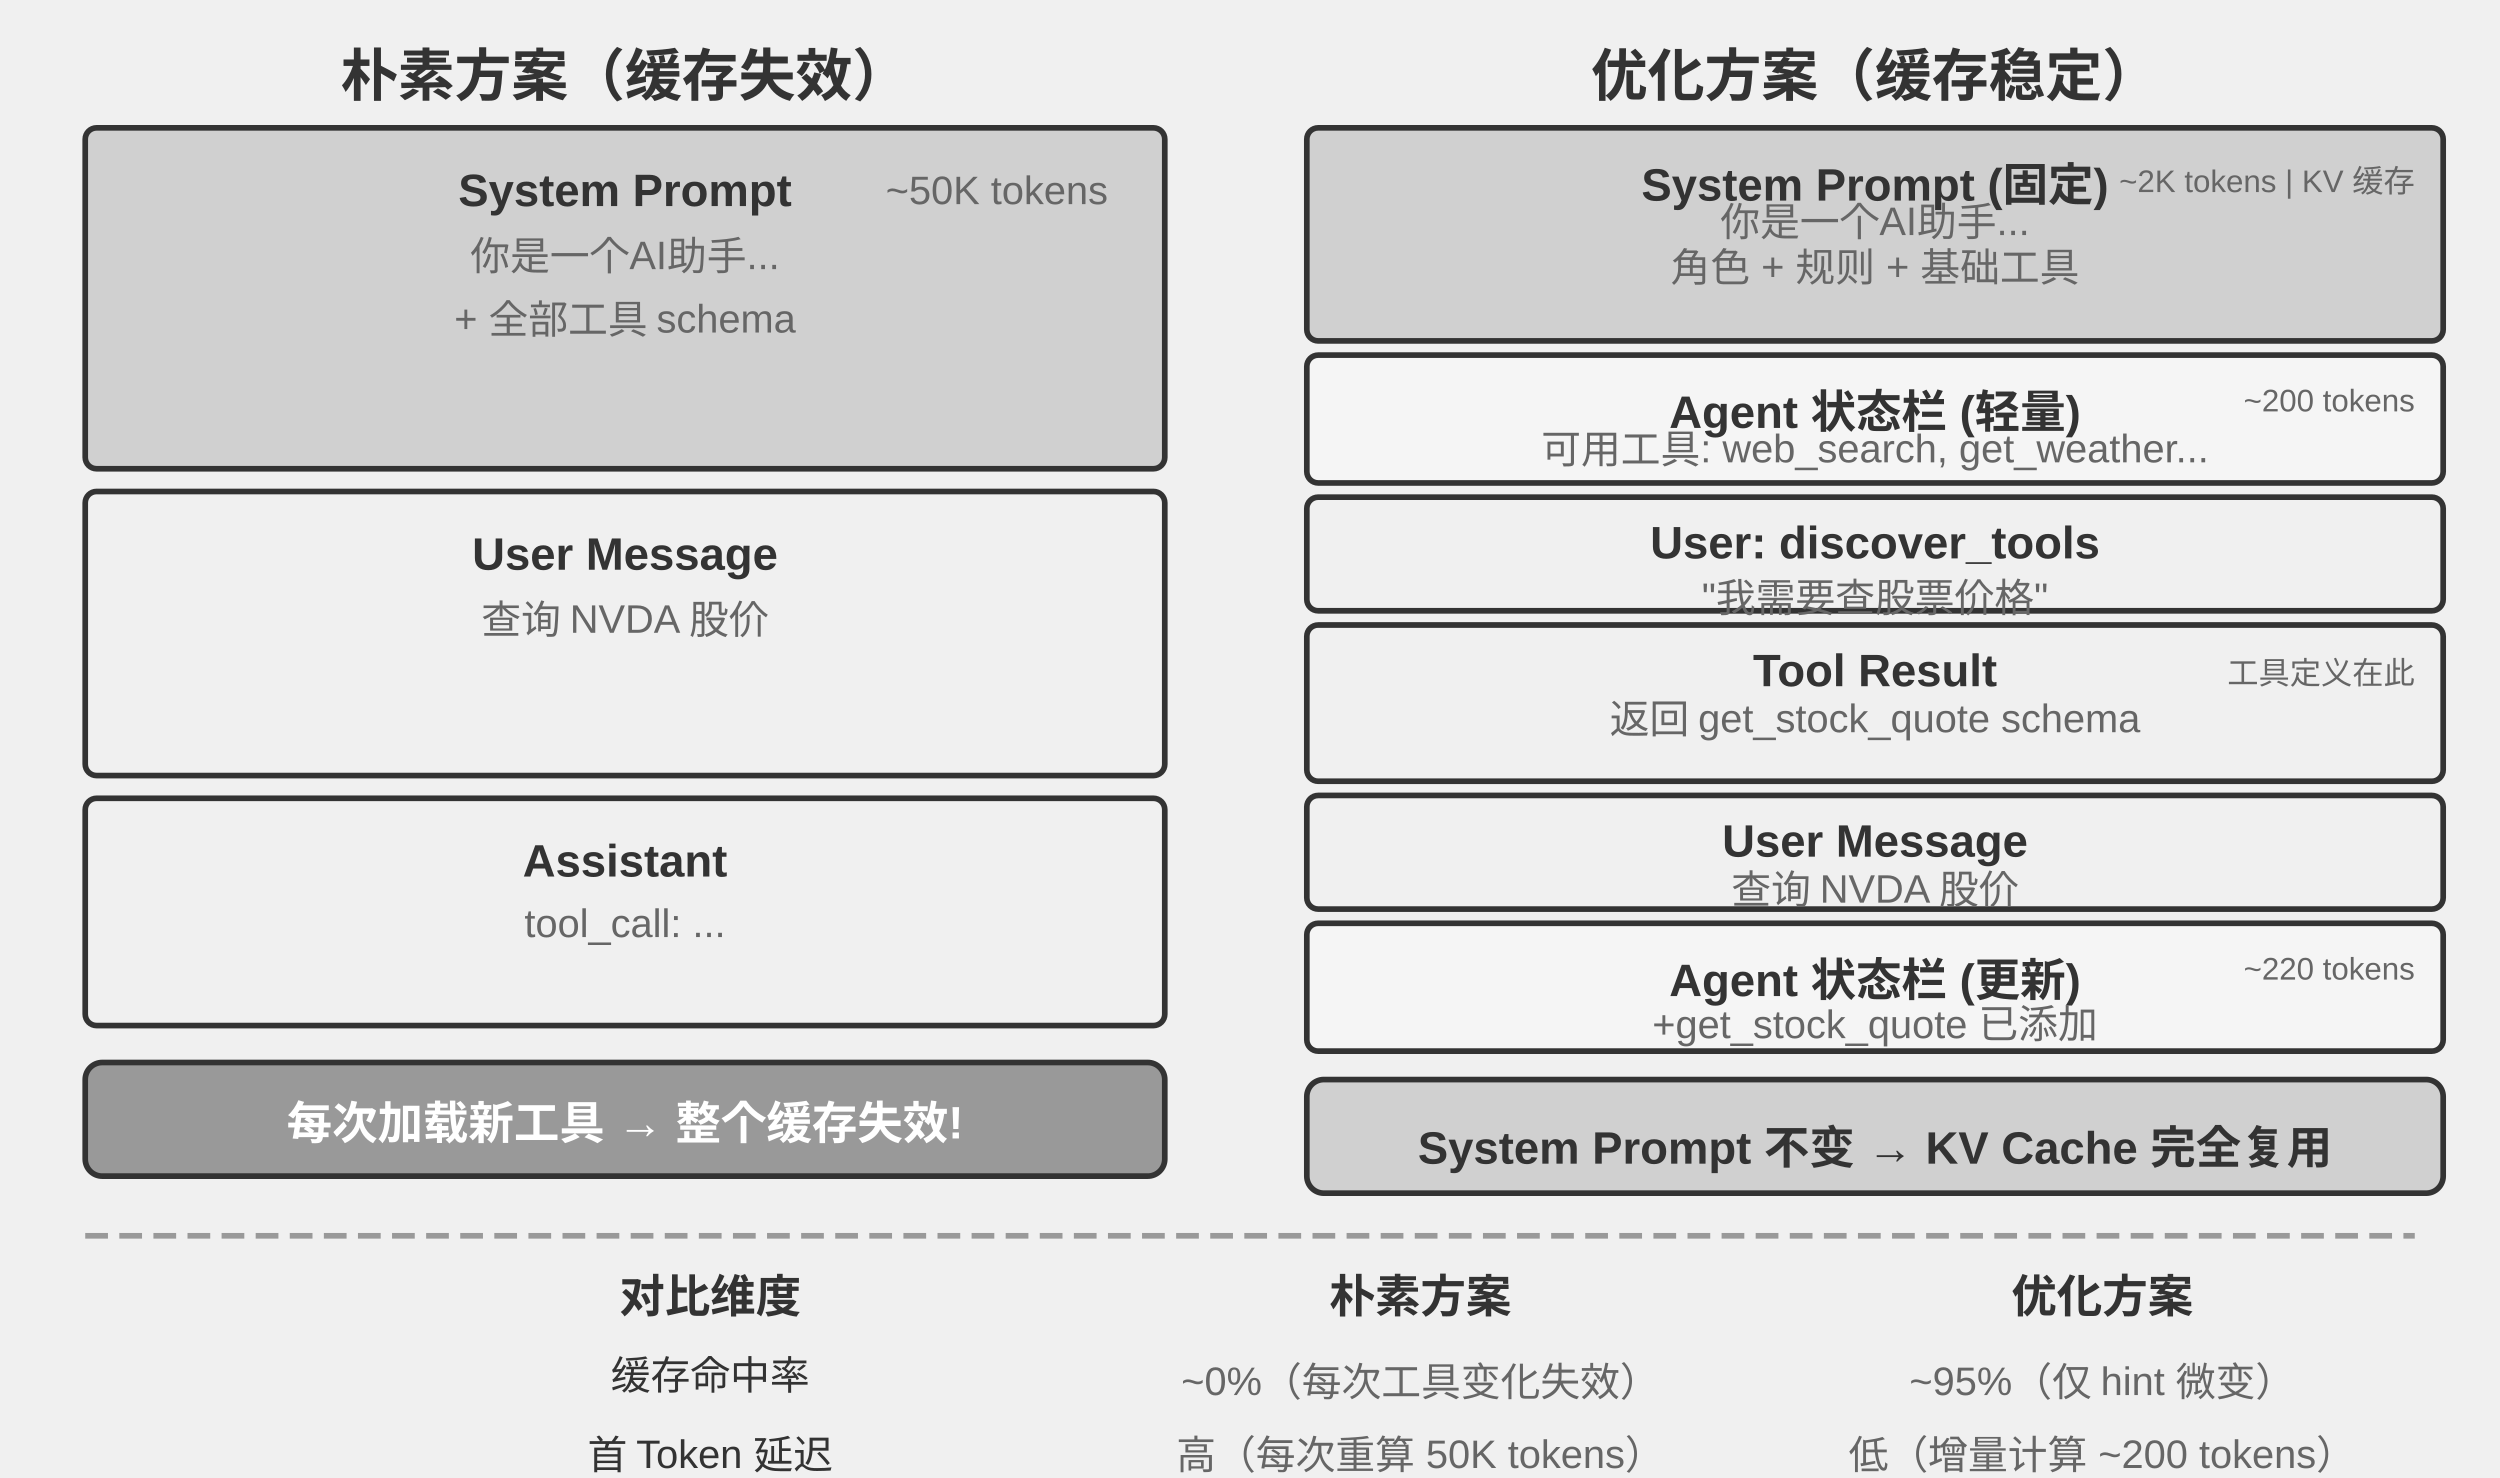
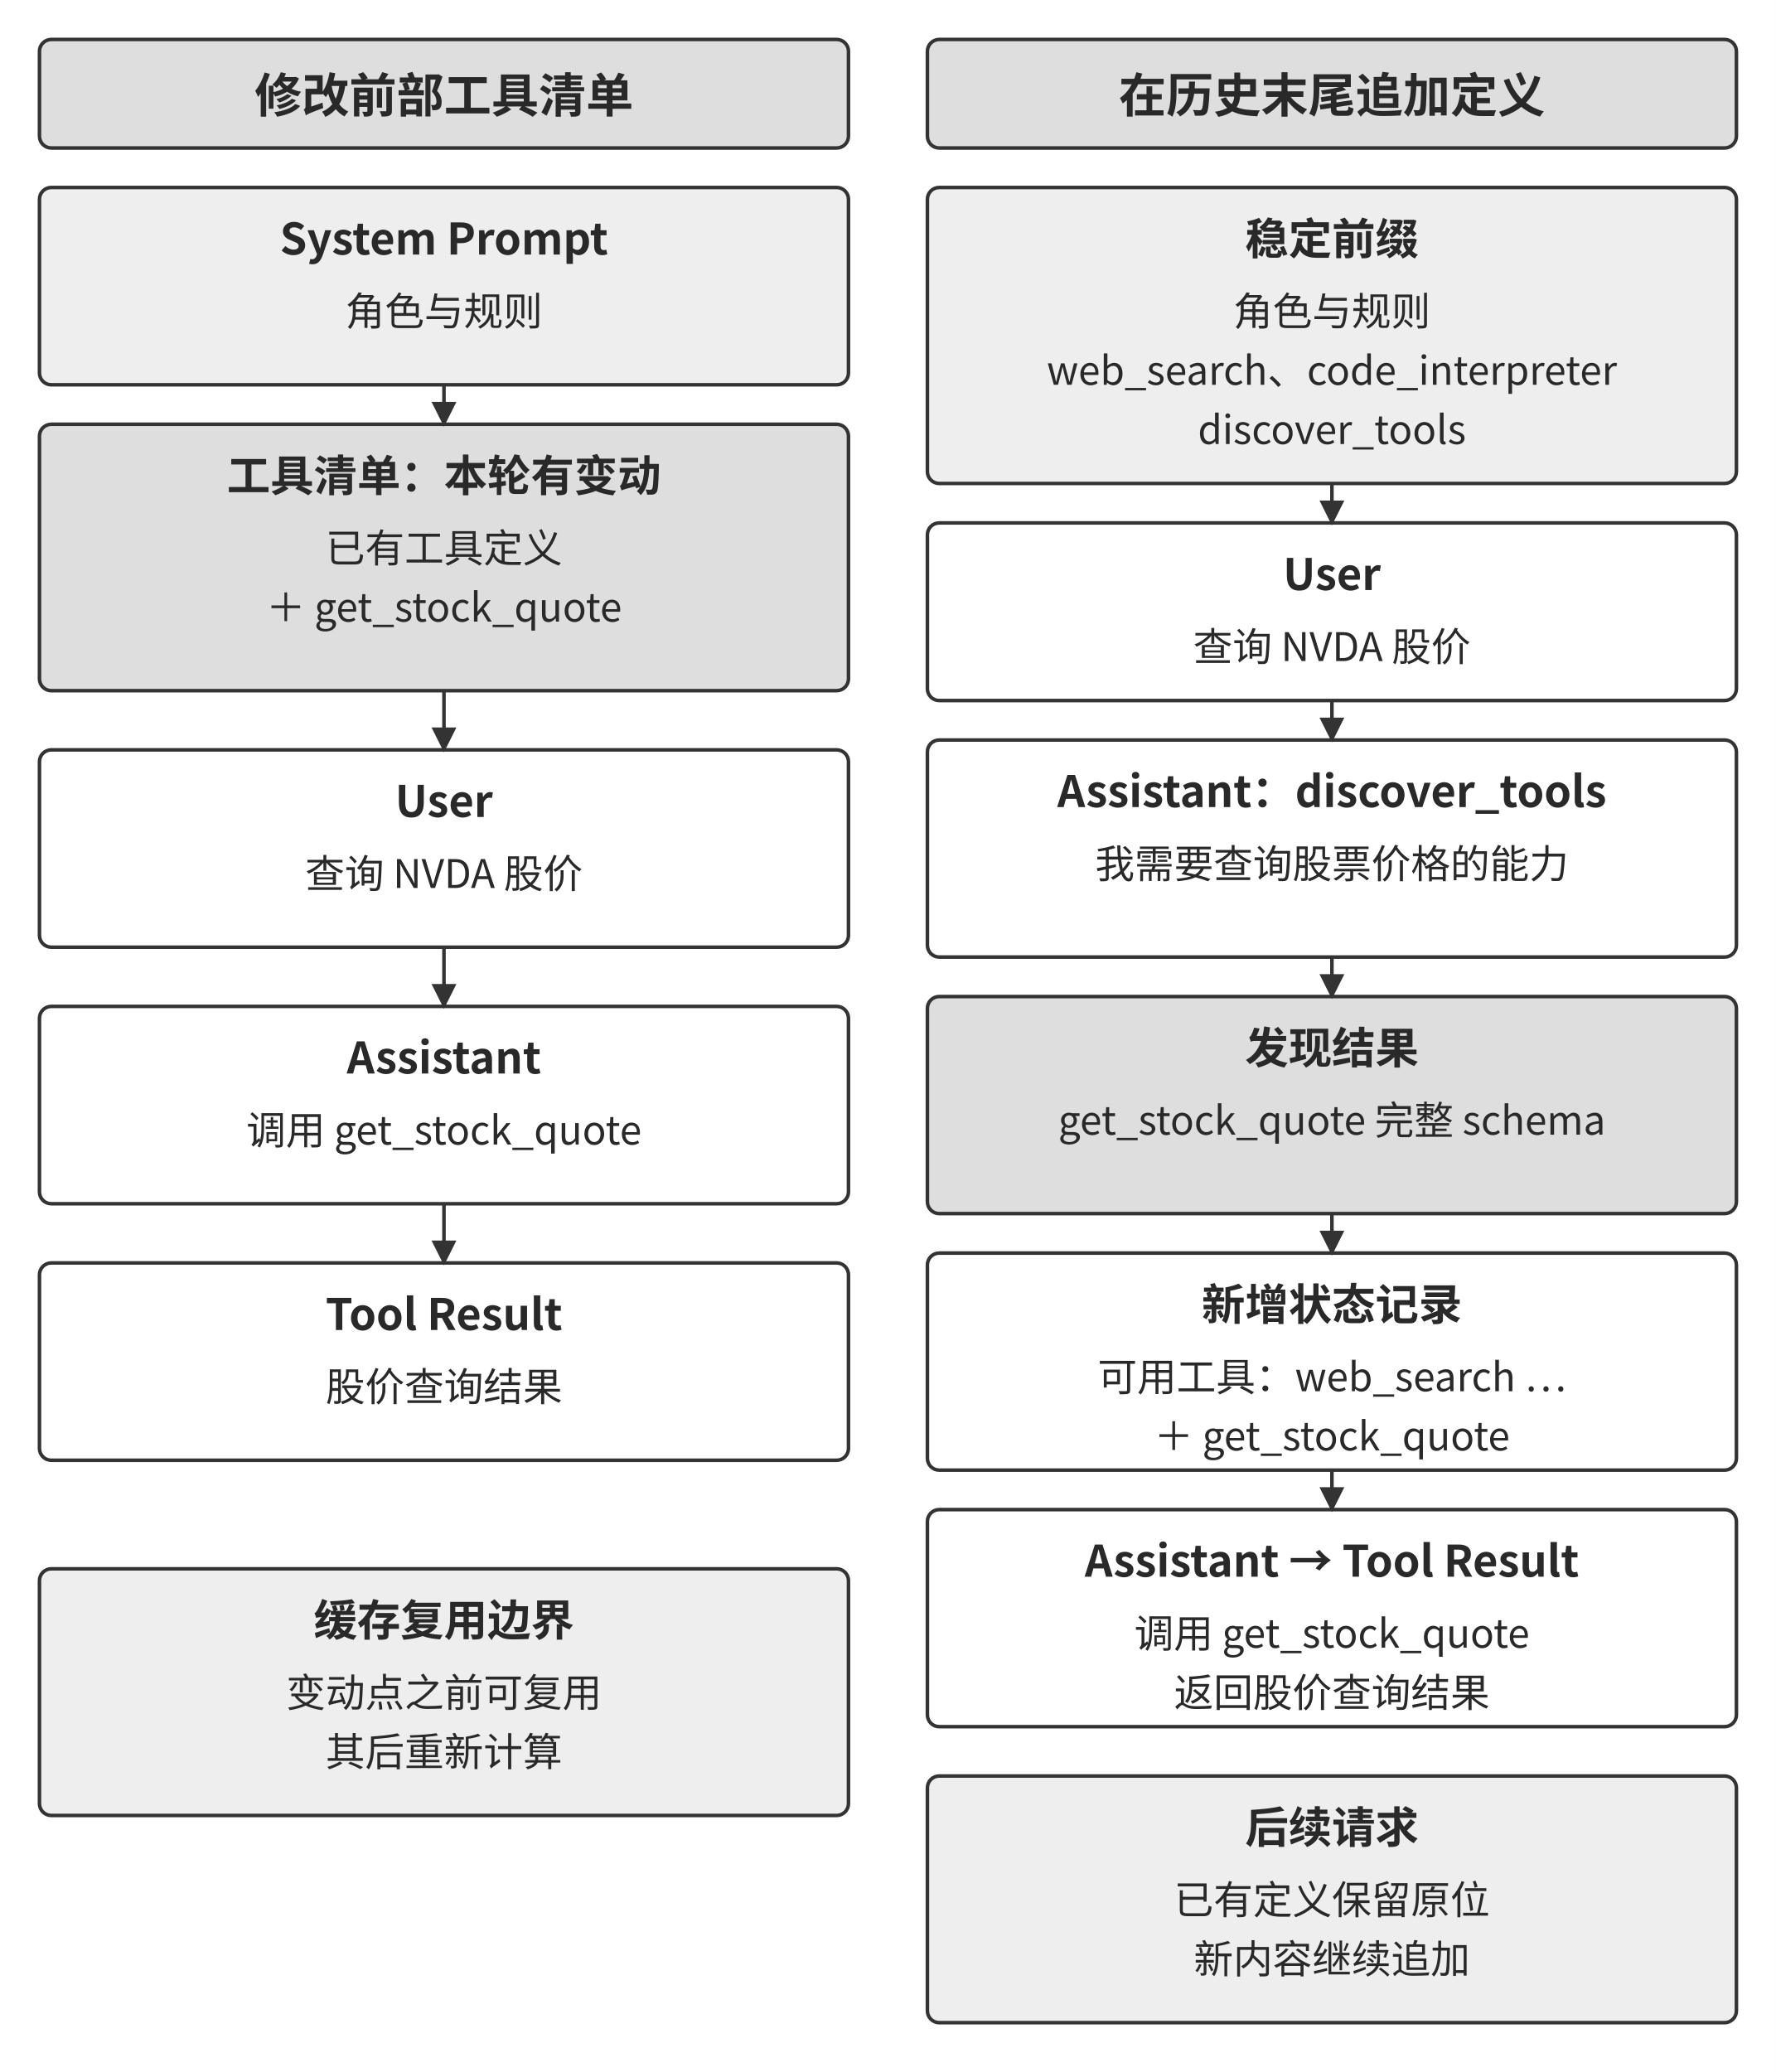
- <svg xmlns="http://www.w3.org/2000/svg" viewBox="0 40 880 520" width="880" height="520" style="background:#ffffff">
+ <svg xmlns="http://www.w3.org/2000/svg" width="150mm" height="175.00mm" viewBox="0 0 900 1050" role="img" aria-labelledby="title desc">
  <defs>
-     <marker id="ah" markerWidth="12" markerHeight="8" refX="12" refY="4" orient="auto">
-       <polygon points="0 0, 12 4, 0 8" fill="#333333" />
-     </marker>
-     <marker id="ah-light" markerWidth="12" markerHeight="8" refX="12" refY="4" orient="auto">
-       <polygon points="0 0, 12 4, 0 8" fill="#999999" />
+     <marker id="arrow" viewBox="0 0 10 10" refX="9" refY="5" markerWidth="7" markerHeight="7" orient="auto-start-reverse">
+       <path d="M0 0 L10 5 L0 10 Z" fill="#333333" />
    </marker>
  </defs>
-   <text x="220" y="65" font-family="Arial, 'Helvetica Neue', Helvetica, 'PingFang SC', 'Microsoft YaHei', sans-serif" font-size="20" fill="#333333" text-anchor="middle" dominant-baseline="central" font-weight="bold">朴素方案（缓存失效）</text>
-   <rect x="30" y="85" width="380" height="120" rx="4" fill="#d0d0d0" stroke="#333333" stroke-width="2" />
-   <text x="220" y="107" font-family="Arial, 'Helvetica Neue', Helvetica, 'PingFang SC', 'Microsoft YaHei', sans-serif" font-size="16" fill="#333333" text-anchor="middle" dominant-baseline="central" font-weight="bold">System Prompt</text>
-   <text x="220" y="129" font-family="Arial, 'Helvetica Neue', Helvetica, 'PingFang SC', 'Microsoft YaHei', sans-serif" font-size="14" fill="#666666" text-anchor="middle" dominant-baseline="central" font-weight="normal">你是一个AI助手...</text>
-   <text x="220" y="149" font-family="Arial, 'Helvetica Neue', Helvetica, 'PingFang SC', 'Microsoft YaHei', sans-serif" font-size="14" fill="#666666" text-anchor="middle" dominant-baseline="central" font-weight="normal">+ 全部工具 schema</text>
-   <text x="390" y="107" font-family="Arial, 'Helvetica Neue', Helvetica, 'PingFang SC', 'Microsoft YaHei', sans-serif" font-size="14" fill="#666666" text-anchor="end" dominant-baseline="central" font-weight="normal">~50K tokens</text>
-   <rect x="30" y="213" width="380" height="100" rx="4" fill="#f0f0f0" stroke="#333333" stroke-width="2" />
-   <text x="220" y="235" font-family="Arial, 'Helvetica Neue', Helvetica, 'PingFang SC', 'Microsoft YaHei', sans-serif" font-size="16" fill="#333333" text-anchor="middle" dominant-baseline="central" font-weight="bold">User Message</text>
-   <text x="220" y="257" font-family="Arial, 'Helvetica Neue', Helvetica, 'PingFang SC', 'Microsoft YaHei', sans-serif" font-size="14" fill="#666666" text-anchor="middle" dominant-baseline="central" font-weight="normal">查询 NVDA 股价</text>
-   <rect x="30" y="321" width="380" height="80" rx="4" fill="#f0f0f0" stroke="#333333" stroke-width="2" />
-   <text x="220" y="343" font-family="Arial, 'Helvetica Neue', Helvetica, 'PingFang SC', 'Microsoft YaHei', sans-serif" font-size="16" fill="#333333" text-anchor="middle" dominant-baseline="central" font-weight="bold">Assistant</text>
-   <text x="220" y="365" font-family="Arial, 'Helvetica Neue', Helvetica, 'PingFang SC', 'Microsoft YaHei', sans-serif" font-size="14" fill="#666666" text-anchor="middle" dominant-baseline="central" font-weight="normal">tool_call: ...</text>
-   <rect x="30" y="414" width="380" height="40" rx="6" fill="#999999" stroke="#333333" stroke-width="2" />
-   <text x="220" y="434" font-family="Arial, 'Helvetica Neue', Helvetica, 'PingFang SC', 'Microsoft YaHei', sans-serif" font-size="16" fill="#ffffff" text-anchor="middle" dominant-baseline="central" font-weight="bold">每次加载新工具 → 整个缓存失效!</text>
-   <text x="660" y="65" font-family="Arial, 'Helvetica Neue', Helvetica, 'PingFang SC', 'Microsoft YaHei', sans-serif" font-size="20" fill="#333333" text-anchor="middle" dominant-baseline="central" font-weight="bold">优化方案（缓存稳定）</text>
-   <rect x="460" y="85" width="400" height="75" rx="4" fill="#d0d0d0" stroke="#333333" stroke-width="2" />
-   <text x="660" y="101" font-family="Arial, 'Helvetica Neue', Helvetica, 'PingFang SC', 'Microsoft YaHei', sans-serif" font-size="16" fill="#333333" text-anchor="middle" dominant-baseline="central" font-weight="bold">System Prompt (固定)</text>
-   <text x="660" y="117" font-family="Arial, 'Helvetica Neue', Helvetica, 'PingFang SC', 'Microsoft YaHei', sans-serif" font-size="14" fill="#666666" text-anchor="middle" dominant-baseline="central" font-weight="normal">你是一个AI助手...</text>
-   <text x="660" y="133" font-family="Arial, 'Helvetica Neue', Helvetica, 'PingFang SC', 'Microsoft YaHei', sans-serif" font-size="14" fill="#666666" text-anchor="middle" dominant-baseline="central" font-weight="normal">角色 + 规则 + 基础工具</text>
-   <text x="850" y="101" font-family="Arial, 'Helvetica Neue', Helvetica, 'PingFang SC', 'Microsoft YaHei', sans-serif" font-size="11" fill="#666666" text-anchor="end" dominant-baseline="central" font-weight="normal">~2K tokens | KV 缓存</text>
-   <rect x="460" y="165" width="400" height="45" rx="4" fill="#f5f5f5" stroke="#333333" stroke-width="2" />
-   <text x="660" y="181" font-family="Arial, 'Helvetica Neue', Helvetica, 'PingFang SC', 'Microsoft YaHei', sans-serif" font-size="16" fill="#333333" text-anchor="middle" dominant-baseline="central" font-weight="bold">Agent 状态栏 (轻量)</text>
-   <text x="660" y="197" font-family="Arial, 'Helvetica Neue', Helvetica, 'PingFang SC', 'Microsoft YaHei', sans-serif" font-size="14" fill="#666666" text-anchor="middle" dominant-baseline="central" font-weight="normal">可用工具: web_search, get_weather...</text>
-   <text x="850" y="181" font-family="Arial, 'Helvetica Neue', Helvetica, 'PingFang SC', 'Microsoft YaHei', sans-serif" font-size="11" fill="#666666" text-anchor="end" dominant-baseline="central" font-weight="normal">~200 tokens</text>
-   <rect x="460" y="215" width="400" height="40" rx="4" fill="#f0f0f0" stroke="#333333" stroke-width="2" />
-   <text x="660" y="231" font-family="Arial, 'Helvetica Neue', Helvetica, 'PingFang SC', 'Microsoft YaHei', sans-serif" font-size="16" fill="#333333" text-anchor="middle" dominant-baseline="central" font-weight="bold">User: discover_tools</text>
-   <text x="660" y="247" font-family="Arial, 'Helvetica Neue', Helvetica, 'PingFang SC', 'Microsoft YaHei', sans-serif" font-size="14" fill="#666666" text-anchor="middle" dominant-baseline="central" font-weight="normal">"我需要查股票价格"</text>
-   <rect x="460" y="260" width="400" height="55" rx="4" fill="#f0f0f0" stroke="#333333" stroke-width="2" />
-   <text x="660" y="276" font-family="Arial, 'Helvetica Neue', Helvetica, 'PingFang SC', 'Microsoft YaHei', sans-serif" font-size="16" fill="#333333" text-anchor="middle" dominant-baseline="central" font-weight="bold">Tool Result</text>
-   <text x="660" y="292" font-family="Arial, 'Helvetica Neue', Helvetica, 'PingFang SC', 'Microsoft YaHei', sans-serif" font-size="14" fill="#666666" text-anchor="middle" dominant-baseline="central" font-weight="normal">返回 get_stock_quote schema</text>
-   <text x="850" y="276" font-family="Arial, 'Helvetica Neue', Helvetica, 'PingFang SC', 'Microsoft YaHei', sans-serif" font-size="11" fill="#666666" text-anchor="end" dominant-baseline="central" font-weight="normal">工具定义在此</text>
-   <rect x="460" y="320" width="400" height="40" rx="4" fill="#f0f0f0" stroke="#333333" stroke-width="2" />
-   <text x="660" y="336" font-family="Arial, 'Helvetica Neue', Helvetica, 'PingFang SC', 'Microsoft YaHei', sans-serif" font-size="16" fill="#333333" text-anchor="middle" dominant-baseline="central" font-weight="bold">User Message</text>
-   <text x="660" y="352" font-family="Arial, 'Helvetica Neue', Helvetica, 'PingFang SC', 'Microsoft YaHei', sans-serif" font-size="14" fill="#666666" text-anchor="middle" dominant-baseline="central" font-weight="normal">查询 NVDA 股价</text>
-   <rect x="460" y="365" width="400" height="45" rx="4" fill="#f5f5f5" stroke="#333333" stroke-width="2" />
-   <text x="660" y="381" font-family="Arial, 'Helvetica Neue', Helvetica, 'PingFang SC', 'Microsoft YaHei', sans-serif" font-size="16" fill="#333333" text-anchor="middle" dominant-baseline="central" font-weight="bold">Agent 状态栏 (更新)</text>
-   <text x="660" y="397" font-family="Arial, 'Helvetica Neue', Helvetica, 'PingFang SC', 'Microsoft YaHei', sans-serif" font-size="14" fill="#666666" text-anchor="middle" dominant-baseline="central" font-weight="normal">+get_stock_quote 已添加</text>
-   <text x="850" y="381" font-family="Arial, 'Helvetica Neue', Helvetica, 'PingFang SC', 'Microsoft YaHei', sans-serif" font-size="11" fill="#666666" text-anchor="end" dominant-baseline="central" font-weight="normal">~220 tokens</text>
-   <rect x="460" y="420" width="400" height="40" rx="6" fill="#d0d0d0" stroke="#333333" stroke-width="2" />
-   <text x="660" y="440" font-family="Arial, 'Helvetica Neue', Helvetica, 'PingFang SC', 'Microsoft YaHei', sans-serif" font-size="16" fill="#333333" text-anchor="middle" dominant-baseline="central" font-weight="bold">System Prompt 不变 → KV Cache 完全复用</text>
-   <line x1="30" y1="475" x2="850" y2="475" stroke="#999999" stroke-width="2" stroke-dasharray="8,4" />
-   <text x="250" y="495" font-family="Arial, 'Helvetica Neue', Helvetica, 'PingFang SC', 'Microsoft YaHei', sans-serif" font-size="16" fill="#333333" text-anchor="middle" dominant-baseline="central" font-weight="bold">对比维度</text>
-   <text x="500" y="495" font-family="Arial, 'Helvetica Neue', Helvetica, 'PingFang SC', 'Microsoft YaHei', sans-serif" font-size="16" fill="#333333" text-anchor="middle" dominant-baseline="central" font-weight="bold">朴素方案</text>
-   <text x="740" y="495" font-family="Arial, 'Helvetica Neue', Helvetica, 'PingFang SC', 'Microsoft YaHei', sans-serif" font-size="16" fill="#333333" text-anchor="middle" dominant-baseline="central" font-weight="bold">优化方案</text>
-   <text x="250" y="523" font-family="Arial, 'Helvetica Neue', Helvetica, 'PingFang SC', 'Microsoft YaHei', sans-serif" font-size="14" fill="#333333" text-anchor="middle" dominant-baseline="central" font-weight="normal">缓存命中率</text>
-   <text x="500" y="523" font-family="Arial, 'Helvetica Neue', Helvetica, 'PingFang SC', 'Microsoft YaHei', sans-serif" font-size="14" fill="#666666" text-anchor="middle" dominant-baseline="central" font-weight="normal">~0%（每次工具变化失效）</text>
-   <text x="740" y="523" font-family="Arial, 'Helvetica Neue', Helvetica, 'PingFang SC', 'Microsoft YaHei', sans-serif" font-size="14" fill="#666666" text-anchor="middle" dominant-baseline="central" font-weight="normal">~95%（仅 hint 微变）</text>
-   <text x="250" y="551" font-family="Arial, 'Helvetica Neue', Helvetica, 'PingFang SC', 'Microsoft YaHei', sans-serif" font-size="14" fill="#333333" text-anchor="middle" dominant-baseline="central" font-weight="normal">首 Token 延迟</text>
-   <text x="500" y="551" font-family="Arial, 'Helvetica Neue', Helvetica, 'PingFang SC', 'Microsoft YaHei', sans-serif" font-size="14" fill="#666666" text-anchor="middle" dominant-baseline="central" font-weight="normal">高（每次重算 50K tokens）</text>
-   <text x="740" y="551" font-family="Arial, 'Helvetica Neue', Helvetica, 'PingFang SC', 'Microsoft YaHei', sans-serif" font-size="14" fill="#666666" text-anchor="middle" dominant-baseline="central" font-weight="normal">低（增量计算 ~200 tokens）</text>
+   <rect width="900" height="1050" fill="#ffffff" />
+   <rect x="20" y="20" width="410" height="55" rx="6" fill="#dedede" stroke="#333333" stroke-width="1.8" />
+   <text x="225" y="57" text-anchor="middle" font-family="Noto Sans CJK SC,Source Han Sans CN,Microsoft YaHei,sans-serif" font-size="24" font-weight="700" fill="#292929">修改前部工具清单</text>
+   <rect x="470" y="20" width="410" height="55" rx="6" fill="#dedede" stroke="#333333" stroke-width="1.8" />
+   <text x="675" y="57" text-anchor="middle" font-family="Noto Sans CJK SC,Source Han Sans CN,Microsoft YaHei,sans-serif" font-size="24" font-weight="700" fill="#292929">在历史末尾追加定义</text>
+   <rect x="20" y="95" width="410" height="100" rx="6" fill="#eeeeee" stroke="#333333" stroke-width="1.8" />
+   <text x="225" y="129" text-anchor="middle" font-family="Noto Sans CJK SC,Source Han Sans CN,Microsoft YaHei,sans-serif" font-size="22" font-weight="700" fill="#292929">System Prompt</text>
+   <text x="225" y="165" text-anchor="middle" font-family="Noto Sans CJK SC,Source Han Sans CN,Microsoft YaHei,sans-serif" font-size="20" font-weight="400" fill="#292929">角色与规则</text>
+   <rect x="20" y="215" width="410" height="135" rx="6" fill="#dedede" stroke="#333333" stroke-width="1.8" />
+   <text x="225" y="249" text-anchor="middle" font-family="Noto Sans CJK SC,Source Han Sans CN,Microsoft YaHei,sans-serif" font-size="22" font-weight="700" fill="#292929">工具清单：本轮有变动</text>
+   <text x="225" y="285" text-anchor="middle" font-family="Noto Sans CJK SC,Source Han Sans CN,Microsoft YaHei,sans-serif" font-size="20" font-weight="400" fill="#292929">已有工具定义</text>
+   <text x="225" y="315" text-anchor="middle" font-family="Noto Sans CJK SC,Source Han Sans CN,Microsoft YaHei,sans-serif" font-size="20" font-weight="400" fill="#292929">＋ get_stock_quote</text>
+   <rect x="20" y="380" width="410" height="100" rx="6" fill="#ffffff" stroke="#333333" stroke-width="1.8" />
+   <text x="225" y="414" text-anchor="middle" font-family="Noto Sans CJK SC,Source Han Sans CN,Microsoft YaHei,sans-serif" font-size="22" font-weight="700" fill="#292929">User</text>
+   <text x="225" y="450" text-anchor="middle" font-family="Noto Sans CJK SC,Source Han Sans CN,Microsoft YaHei,sans-serif" font-size="20" font-weight="400" fill="#292929">查询 NVDA 股价</text>
+   <rect x="20" y="510" width="410" height="100" rx="6" fill="#ffffff" stroke="#333333" stroke-width="1.8" />
+   <text x="225" y="544" text-anchor="middle" font-family="Noto Sans CJK SC,Source Han Sans CN,Microsoft YaHei,sans-serif" font-size="22" font-weight="700" fill="#292929">Assistant</text>
+   <text x="225" y="580" text-anchor="middle" font-family="Noto Sans CJK SC,Source Han Sans CN,Microsoft YaHei,sans-serif" font-size="20" font-weight="400" fill="#292929">调用 get_stock_quote</text>
+   <rect x="20" y="640" width="410" height="100" rx="6" fill="#ffffff" stroke="#333333" stroke-width="1.8" />
+   <text x="225" y="674" text-anchor="middle" font-family="Noto Sans CJK SC,Source Han Sans CN,Microsoft YaHei,sans-serif" font-size="22" font-weight="700" fill="#292929">Tool Result</text>
+   <text x="225" y="710" text-anchor="middle" font-family="Noto Sans CJK SC,Source Han Sans CN,Microsoft YaHei,sans-serif" font-size="20" font-weight="400" fill="#292929">股价查询结果</text>
+   <path d="M 225 195 L 225 215" fill="none" stroke="#333333" stroke-width="1.8" marker-end="url(#arrow)" />
+   <path d="M 225 350 L 225 380" fill="none" stroke="#333333" stroke-width="1.8" marker-end="url(#arrow)" />
+   <path d="M 225 480 L 225 510" fill="none" stroke="#333333" stroke-width="1.8" marker-end="url(#arrow)" />
+   <path d="M 225 610 L 225 640" fill="none" stroke="#333333" stroke-width="1.8" marker-end="url(#arrow)" />
+   <rect x="20" y="795" width="410" height="125" rx="6" fill="#eeeeee" stroke="#333333" stroke-width="1.8" />
+   <text x="225" y="829" text-anchor="middle" font-family="Noto Sans CJK SC,Source Han Sans CN,Microsoft YaHei,sans-serif" font-size="22" font-weight="700" fill="#292929">缓存复用边界</text>
+   <text x="225" y="865" text-anchor="middle" font-family="Noto Sans CJK SC,Source Han Sans CN,Microsoft YaHei,sans-serif" font-size="20" font-weight="400" fill="#292929">变动点之前可复用</text>
+   <text x="225" y="895" text-anchor="middle" font-family="Noto Sans CJK SC,Source Han Sans CN,Microsoft YaHei,sans-serif" font-size="20" font-weight="400" fill="#292929">其后重新计算</text>
+   <rect x="470" y="95" width="410" height="150" rx="6" fill="#eeeeee" stroke="#333333" stroke-width="1.8" />
+   <text x="675" y="129" text-anchor="middle" font-family="Noto Sans CJK SC,Source Han Sans CN,Microsoft YaHei,sans-serif" font-size="22" font-weight="700" fill="#292929">稳定前缀</text>
+   <text x="675" y="165" text-anchor="middle" font-family="Noto Sans CJK SC,Source Han Sans CN,Microsoft YaHei,sans-serif" font-size="20" font-weight="400" fill="#292929">角色与规则</text>
+   <text x="675" y="195" text-anchor="middle" font-family="Noto Sans CJK SC,Source Han Sans CN,Microsoft YaHei,sans-serif" font-size="20" font-weight="400" fill="#292929">web_search、code_interpreter</text>
+   <text x="675" y="225" text-anchor="middle" font-family="Noto Sans CJK SC,Source Han Sans CN,Microsoft YaHei,sans-serif" font-size="20" font-weight="400" fill="#292929">discover_tools</text>
+   <rect x="470" y="265" width="410" height="90" rx="6" fill="#ffffff" stroke="#333333" stroke-width="1.8" />
+   <text x="675" y="299" text-anchor="middle" font-family="Noto Sans CJK SC,Source Han Sans CN,Microsoft YaHei,sans-serif" font-size="22" font-weight="700" fill="#292929">User</text>
+   <text x="675" y="335" text-anchor="middle" font-family="Noto Sans CJK SC,Source Han Sans CN,Microsoft YaHei,sans-serif" font-size="20" font-weight="400" fill="#292929">查询 NVDA 股价</text>
+   <rect x="470" y="375" width="410" height="110" rx="6" fill="#ffffff" stroke="#333333" stroke-width="1.8" />
+   <text x="675" y="409" text-anchor="middle" font-family="Noto Sans CJK SC,Source Han Sans CN,Microsoft YaHei,sans-serif" font-size="22" font-weight="700" fill="#292929">Assistant：discover_tools</text>
+   <text x="675" y="445" text-anchor="middle" font-family="Noto Sans CJK SC,Source Han Sans CN,Microsoft YaHei,sans-serif" font-size="20" font-weight="400" fill="#292929">我需要查询股票价格的能力</text>
+   <rect x="470" y="505" width="410" height="110" rx="6" fill="#dedede" stroke="#333333" stroke-width="1.8" />
+   <text x="675" y="539" text-anchor="middle" font-family="Noto Sans CJK SC,Source Han Sans CN,Microsoft YaHei,sans-serif" font-size="22" font-weight="700" fill="#292929">发现结果</text>
+   <text x="675" y="575" text-anchor="middle" font-family="Noto Sans CJK SC,Source Han Sans CN,Microsoft YaHei,sans-serif" font-size="20" font-weight="400" fill="#292929">get_stock_quote 完整 schema</text>
+   <rect x="470" y="635" width="410" height="110" rx="6" fill="#ffffff" stroke="#333333" stroke-width="1.8" />
+   <text x="675" y="669" text-anchor="middle" font-family="Noto Sans CJK SC,Source Han Sans CN,Microsoft YaHei,sans-serif" font-size="22" font-weight="700" fill="#292929">新增状态记录</text>
+   <text x="675" y="705" text-anchor="middle" font-family="Noto Sans CJK SC,Source Han Sans CN,Microsoft YaHei,sans-serif" font-size="20" font-weight="400" fill="#292929">可用工具：web_search …</text>
+   <text x="675" y="735" text-anchor="middle" font-family="Noto Sans CJK SC,Source Han Sans CN,Microsoft YaHei,sans-serif" font-size="20" font-weight="400" fill="#292929">＋ get_stock_quote</text>
+   <rect x="470" y="765" width="410" height="110" rx="6" fill="#ffffff" stroke="#333333" stroke-width="1.8" />
+   <text x="675" y="799" text-anchor="middle" font-family="Noto Sans CJK SC,Source Han Sans CN,Microsoft YaHei,sans-serif" font-size="22" font-weight="700" fill="#292929">Assistant → Tool Result</text>
+   <text x="675" y="835" text-anchor="middle" font-family="Noto Sans CJK SC,Source Han Sans CN,Microsoft YaHei,sans-serif" font-size="20" font-weight="400" fill="#292929">调用 get_stock_quote</text>
+   <text x="675" y="865" text-anchor="middle" font-family="Noto Sans CJK SC,Source Han Sans CN,Microsoft YaHei,sans-serif" font-size="20" font-weight="400" fill="#292929">返回股价查询结果</text>
+   <path d="M 675 245 L 675 265" fill="none" stroke="#333333" stroke-width="1.8" marker-end="url(#arrow)" />
+   <path d="M 675 355 L 675 375" fill="none" stroke="#333333" stroke-width="1.8" marker-end="url(#arrow)" />
+   <path d="M 675 485 L 675 505" fill="none" stroke="#333333" stroke-width="1.8" marker-end="url(#arrow)" />
+   <path d="M 675 615 L 675 635" fill="none" stroke="#333333" stroke-width="1.8" marker-end="url(#arrow)" />
+   <path d="M 675 745 L 675 765" fill="none" stroke="#333333" stroke-width="1.8" marker-end="url(#arrow)" />
+   <rect x="470" y="900" width="410" height="125" rx="6" fill="#eeeeee" stroke="#333333" stroke-width="1.8" />
+   <text x="675" y="934" text-anchor="middle" font-family="Noto Sans CJK SC,Source Han Sans CN,Microsoft YaHei,sans-serif" font-size="22" font-weight="700" fill="#292929">后续请求</text>
+   <text x="675" y="970" text-anchor="middle" font-family="Noto Sans CJK SC,Source Han Sans CN,Microsoft YaHei,sans-serif" font-size="20" font-weight="400" fill="#292929">已有定义保留原位</text>
+   <text x="675" y="1000" text-anchor="middle" font-family="Noto Sans CJK SC,Source Han Sans CN,Microsoft YaHei,sans-serif" font-size="20" font-weight="400" fill="#292929">新内容继续追加</text>
</svg>
